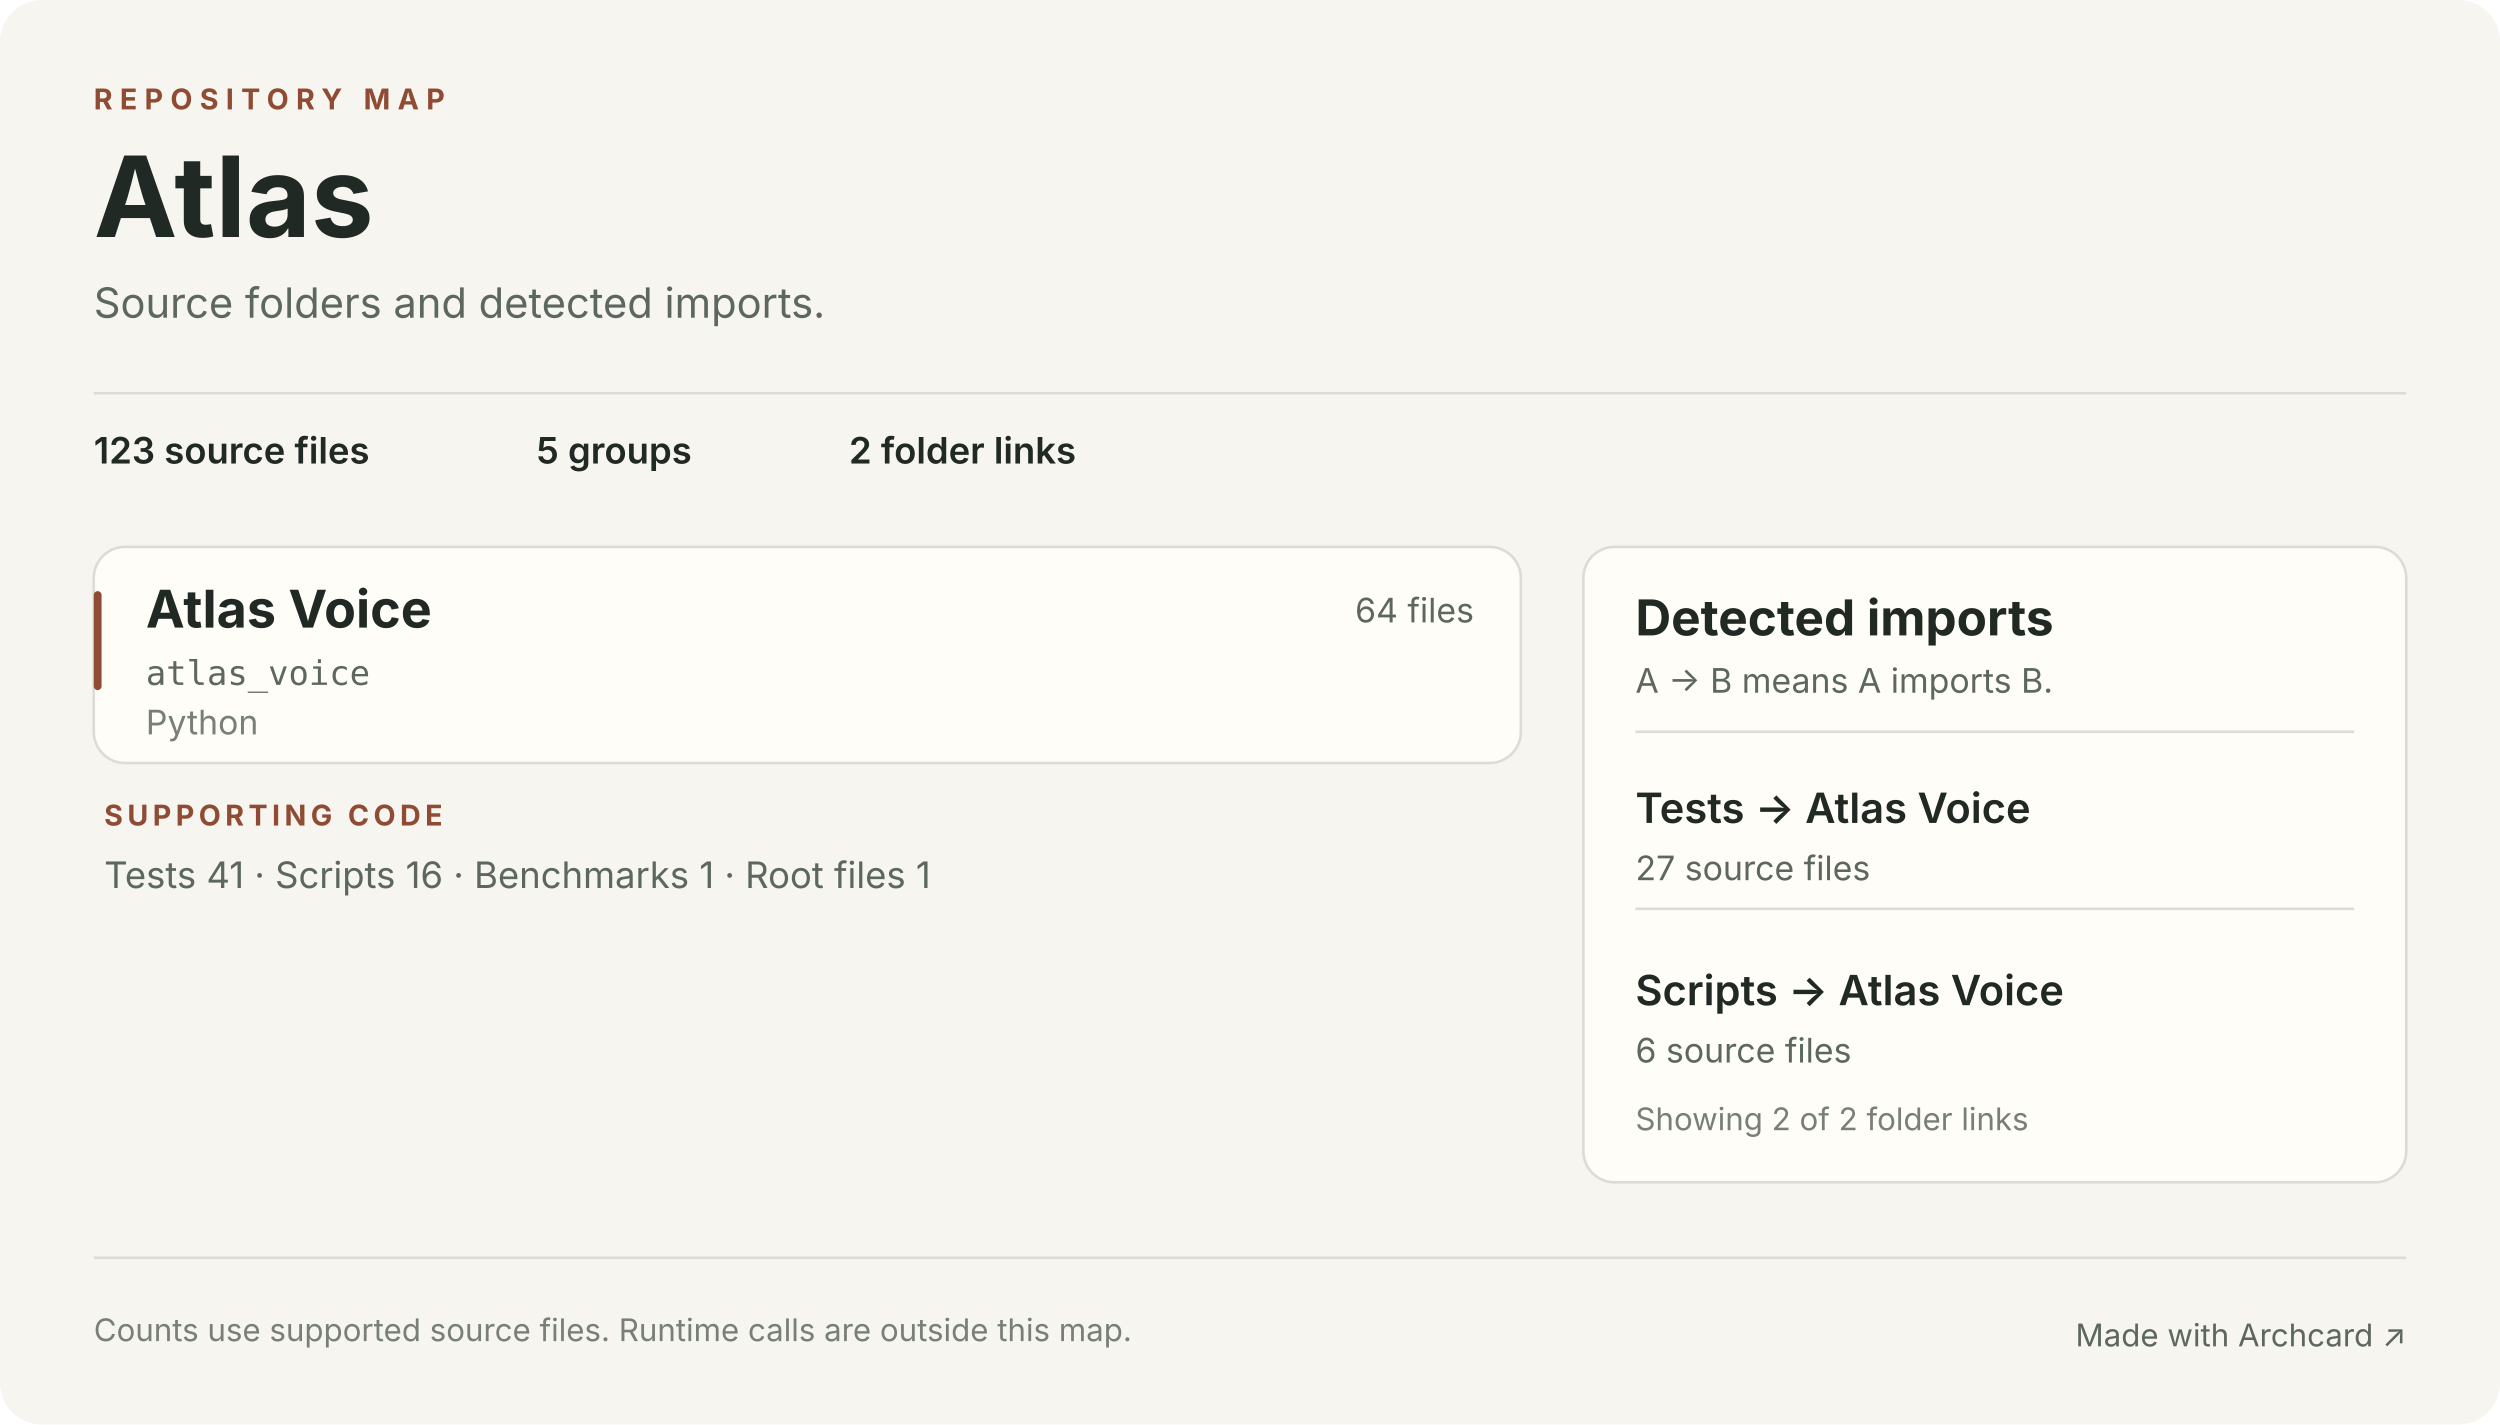
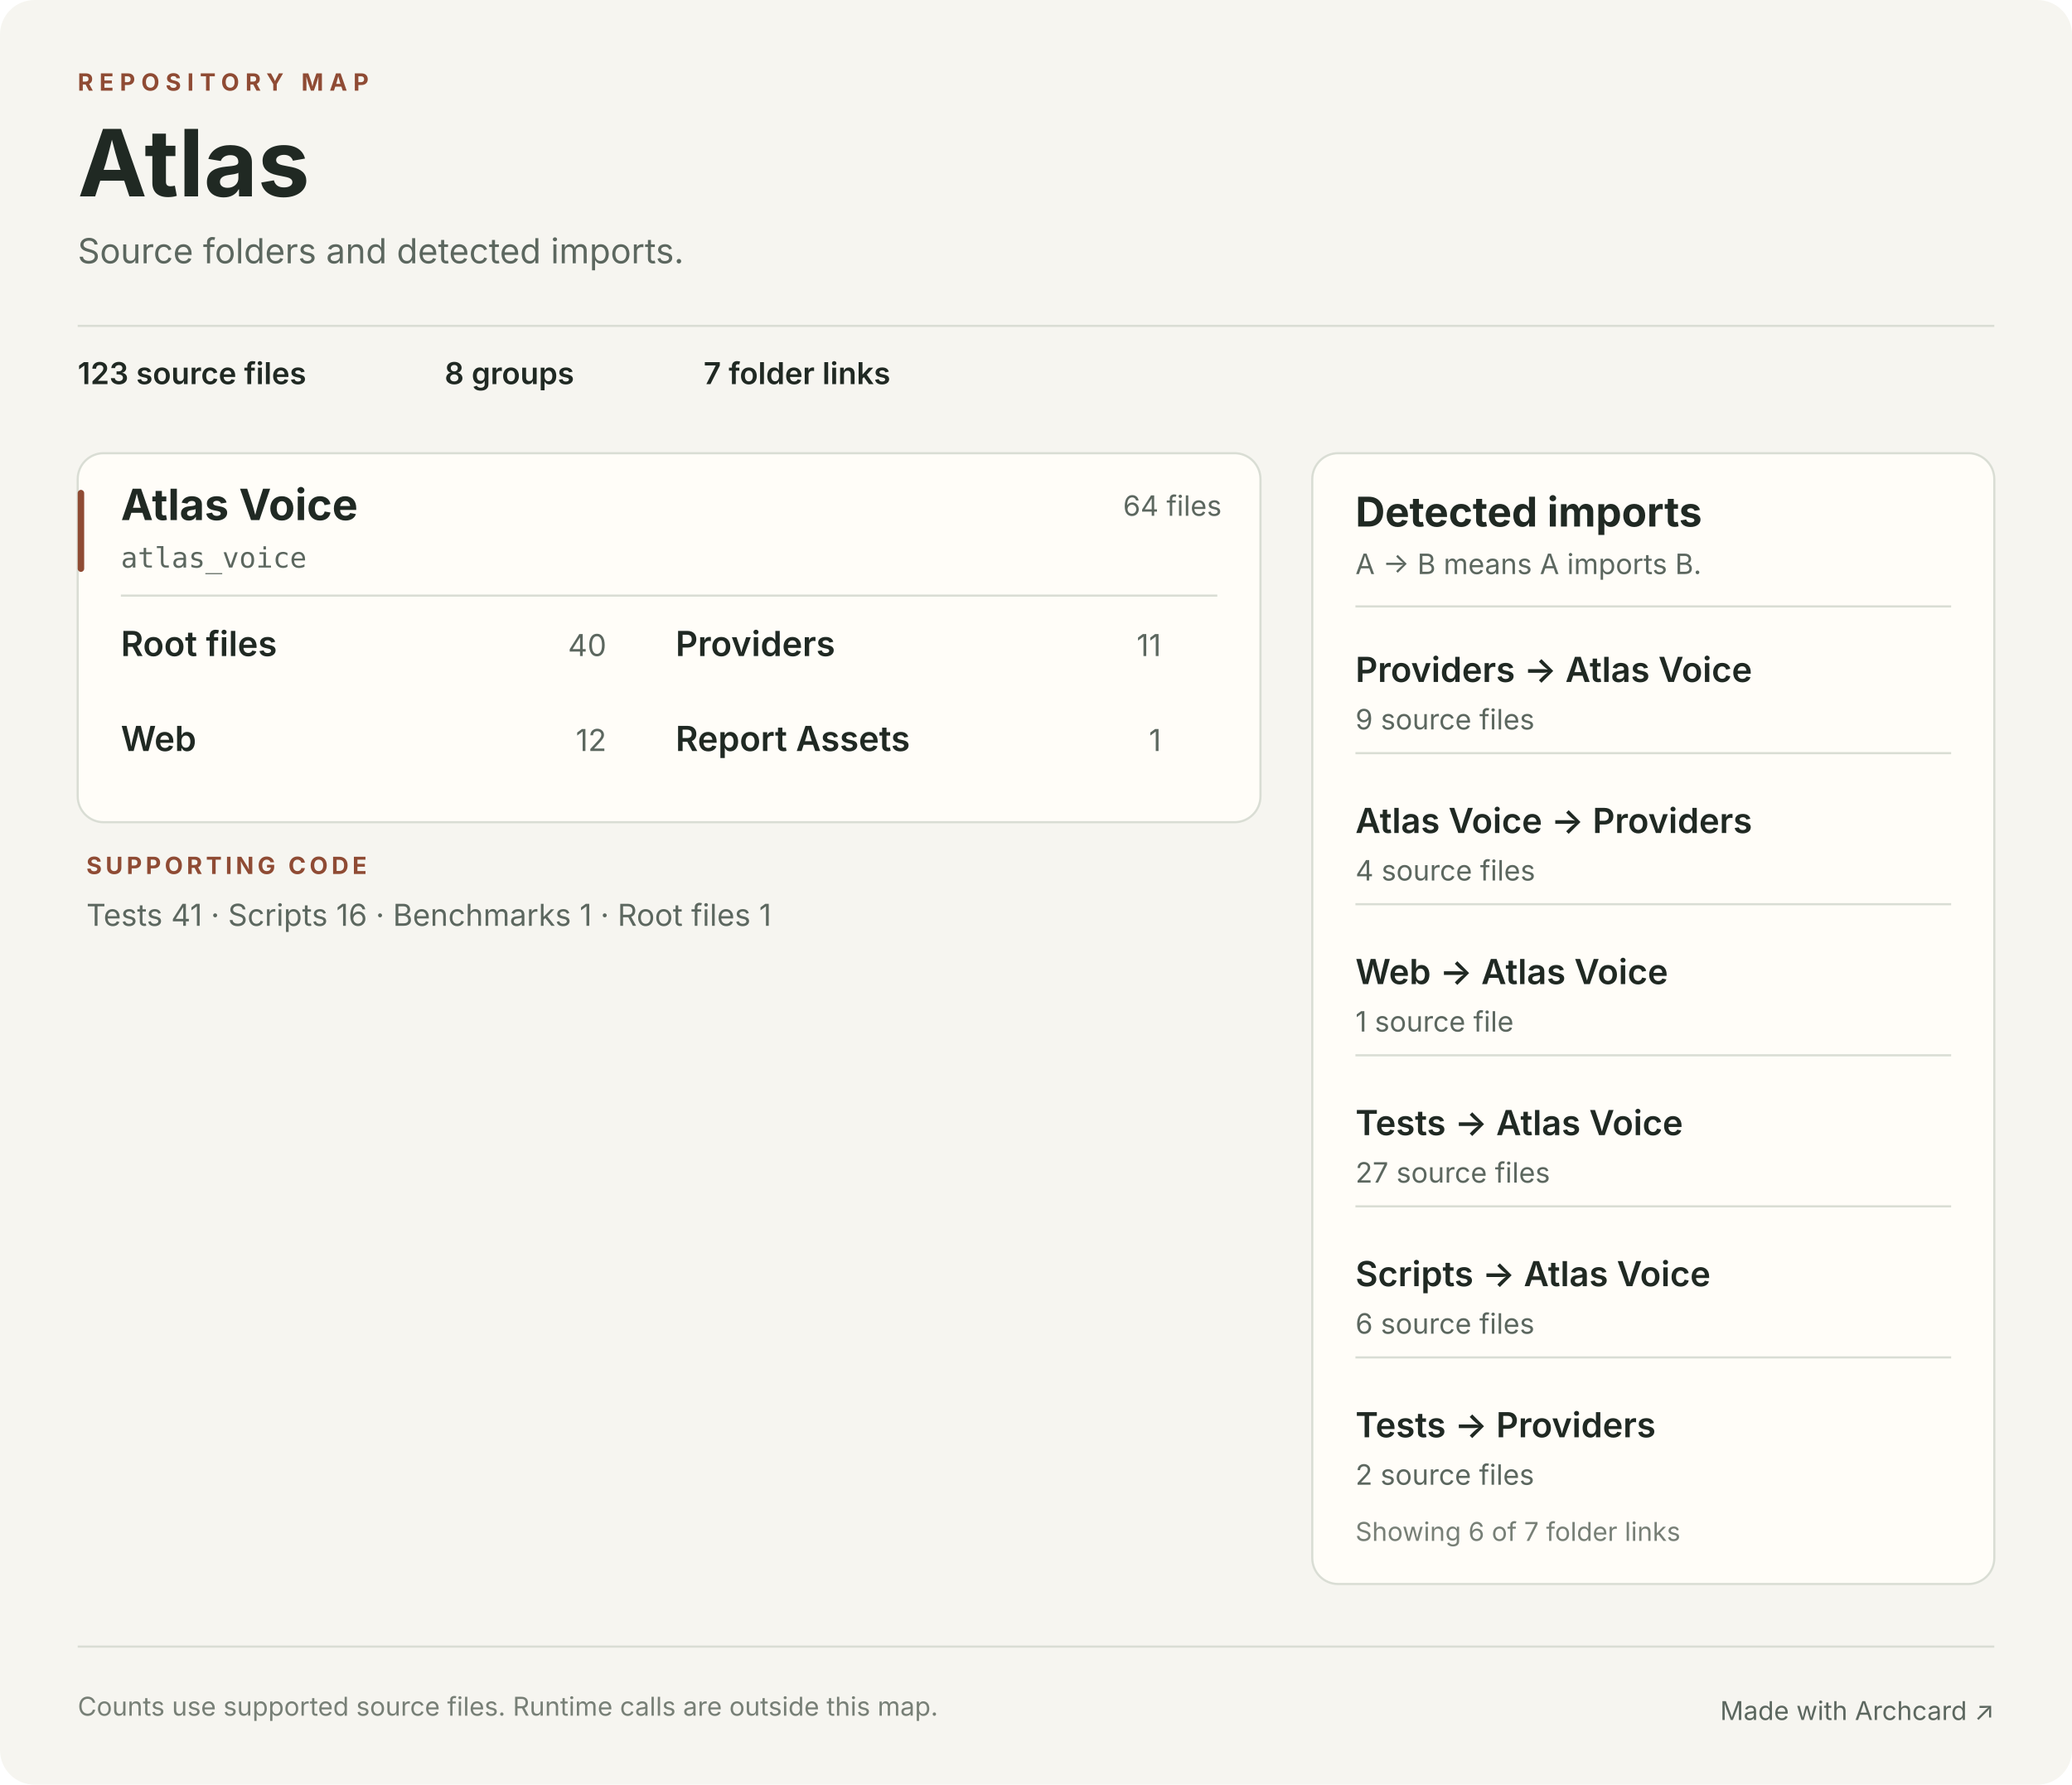
- <svg xmlns="http://www.w3.org/2000/svg" viewBox="0 0 960 547" width="960" height="547" role="img" aria-labelledby="title description">
-   <rect width="960" height="547" rx="16" fill="#F6F5F0" />
+ <svg xmlns="http://www.w3.org/2000/svg" viewBox="0 0 960 827" width="960" height="827" role="img" aria-labelledby="title description">
+   <rect width="960" height="827" rx="16" fill="#F6F5F0" />
  <text x="36" y="42" fill="#8F4B34" font-family="Inter, ui-sans-serif, system-ui, sans-serif" font-size="11" font-weight="700" letter-spacing="2.8">REPOSITORY MAP</text>
  <text x="36" y="91" fill="#202923" font-family="Inter, ui-sans-serif, system-ui, sans-serif" font-size="43" font-weight="700">Atlas</text>
  <text x="36" y="122" fill="#5C675F" font-family="Inter, ui-sans-serif, system-ui, sans-serif" font-size="16">Source folders and detected imports.</text>
  <line x1="36" y1="151" x2="924" y2="151" stroke="#D9DDD4" />
  <text x="36" y="178" fill="#202923" font-family="Inter, ui-sans-serif, system-ui, sans-serif" font-size="14" font-weight="600">123 source files</text>
-   <text x="206" y="178" fill="#202923" font-family="Inter, ui-sans-serif, system-ui, sans-serif" font-size="14" font-weight="600">5 groups</text>
-   <text x="326" y="178" fill="#202923" font-family="Inter, ui-sans-serif, system-ui, sans-serif" font-size="14" font-weight="600">2 folder links</text>
-   <rect x="36" y="210" width="548" height="83" rx="12" fill="#FFFDF8" stroke="#D9DDD4" />
+   <text x="206" y="178" fill="#202923" font-family="Inter, ui-sans-serif, system-ui, sans-serif" font-size="14" font-weight="600">8 groups</text>
+   <text x="326" y="178" fill="#202923" font-family="Inter, ui-sans-serif, system-ui, sans-serif" font-size="14" font-weight="600">7 folder links</text>
+   <rect x="36" y="210" width="548" height="171" rx="12" fill="#FFFDF8" stroke="#D9DDD4" />
  <rect x="36" y="227" width="3" height="38" rx="1.5" fill="#8F4B34" />
  <text x="56" y="241" fill="#202923" font-family="Inter, ui-sans-serif, system-ui, sans-serif" font-size="20" font-weight="650">Atlas Voice</text>
  <text x="566" y="239" fill="#5C675F" font-family="Inter, ui-sans-serif, system-ui, sans-serif" font-size="13" text-anchor="end">64 files</text>
  <text x="56" y="263" fill="#5C675F" font-family="ui-monospace, SFMono-Regular, Menlo, monospace" font-size="13">atlas_voice</text>
-   <text x="56" y="282" fill="#777F76" font-family="Inter, ui-sans-serif, system-ui, sans-serif" font-size="13">Python</text>
-   <text x="40" y="317" fill="#8F4B34" font-family="Inter, ui-sans-serif, system-ui, sans-serif" font-size="11" font-weight="700" letter-spacing="1.7">SUPPORTING CODE</text>
-   <text x="40" y="341" fill="#5C675F" font-family="Inter, ui-sans-serif, system-ui, sans-serif" font-size="14">Tests 41  ·  Scripts 16  ·  Benchmarks 1  ·  Root files 1</text>
-   <rect x="608" y="210" width="316" height="244" rx="12" fill="#FFFDF8" stroke="#D9DDD4" />
+   <line x1="56" y1="276" x2="564" y2="276" stroke="#D9DDD4" />
+   <text x="56" y="304" fill="#202923" font-family="Inter, ui-sans-serif, system-ui, sans-serif" font-size="16" font-weight="600">Root files</text>
+   <text x="281" y="304" fill="#5C675F" font-family="Inter, ui-sans-serif, system-ui, sans-serif" font-size="14" text-anchor="end">40</text>
+   <text x="313" y="304" fill="#202923" font-family="Inter, ui-sans-serif, system-ui, sans-serif" font-size="16" font-weight="600">Providers</text>
+   <text x="538" y="304" fill="#5C675F" font-family="Inter, ui-sans-serif, system-ui, sans-serif" font-size="14" text-anchor="end">11</text>
+   <text x="56" y="348" fill="#202923" font-family="Inter, ui-sans-serif, system-ui, sans-serif" font-size="16" font-weight="600">Web</text>
+   <text x="281" y="348" fill="#5C675F" font-family="Inter, ui-sans-serif, system-ui, sans-serif" font-size="14" text-anchor="end">12</text>
+   <text x="313" y="348" fill="#202923" font-family="Inter, ui-sans-serif, system-ui, sans-serif" font-size="16" font-weight="600">Report Assets</text>
+   <text x="538" y="348" fill="#5C675F" font-family="Inter, ui-sans-serif, system-ui, sans-serif" font-size="14" text-anchor="end">1</text>
+   <text x="40" y="405" fill="#8F4B34" font-family="Inter, ui-sans-serif, system-ui, sans-serif" font-size="11" font-weight="700" letter-spacing="1.7">SUPPORTING CODE</text>
+   <text x="40" y="429" fill="#5C675F" font-family="Inter, ui-sans-serif, system-ui, sans-serif" font-size="14">Tests 41  ·  Scripts 16  ·  Benchmarks 1  ·  Root files 1</text>
+   <rect x="608" y="210" width="316" height="524" rx="12" fill="#FFFDF8" stroke="#D9DDD4" />
  <text x="628" y="244" fill="#202923" font-family="Inter, ui-sans-serif, system-ui, sans-serif" font-size="19" font-weight="650">Detected imports</text>
  <text x="628" y="266" fill="#5C675F" font-family="Inter, ui-sans-serif, system-ui, sans-serif" font-size="13">A → B means A imports B.</text>
  <line x1="628" y1="281" x2="904" y2="281" stroke="#D9DDD4" />
  <g>
-     <text x="628" y="316" fill="#202923" font-family="Inter, ui-sans-serif, system-ui, sans-serif" font-size="16" font-weight="600">Tests  →  Atlas Voice</text>
-     <text x="628" y="338" fill="#5C675F" font-family="Inter, ui-sans-serif, system-ui, sans-serif" font-size="13">27 source files</text>
+     <text x="628" y="316" fill="#202923" font-family="Inter, ui-sans-serif, system-ui, sans-serif" font-size="16" font-weight="600">Providers  →  Atlas Voice</text>
+     <text x="628" y="338" fill="#5C675F" font-family="Inter, ui-sans-serif, system-ui, sans-serif" font-size="13">9 source files</text>
  </g>
  <line x1="628" y1="349" x2="904" y2="349" stroke="#D9DDD4" />
  <g>
-     <text x="628" y="386" fill="#202923" font-family="Inter, ui-sans-serif, system-ui, sans-serif" font-size="16" font-weight="600">Scripts  →  Atlas Voice</text>
-     <text x="628" y="408" fill="#5C675F" font-family="Inter, ui-sans-serif, system-ui, sans-serif" font-size="13">6 source files</text>
+     <text x="628" y="386" fill="#202923" font-family="Inter, ui-sans-serif, system-ui, sans-serif" font-size="16" font-weight="600">Atlas Voice  →  Providers</text>
+     <text x="628" y="408" fill="#5C675F" font-family="Inter, ui-sans-serif, system-ui, sans-serif" font-size="13">4 source files</text>
  </g>
-   <text x="628" y="434" fill="#777F76" font-family="Inter, ui-sans-serif, system-ui, sans-serif" font-size="12">Showing 2 of 2 folder links</text>
-   <line x1="36" y1="483" x2="924" y2="483" stroke="#D9DDD4" />
-   <text x="36" y="515" fill="#777F76" font-family="Inter, ui-sans-serif, system-ui, sans-serif" font-size="12">Counts use supported source files. Runtime calls are outside this map.</text>
+   <line x1="628" y1="419" x2="904" y2="419" stroke="#D9DDD4" />
+   <g>
+     <text x="628" y="456" fill="#202923" font-family="Inter, ui-sans-serif, system-ui, sans-serif" font-size="16" font-weight="600">Web  →  Atlas Voice</text>
+     <text x="628" y="478" fill="#5C675F" font-family="Inter, ui-sans-serif, system-ui, sans-serif" font-size="13">1 source file</text>
+   </g>
+   <line x1="628" y1="489" x2="904" y2="489" stroke="#D9DDD4" />
+   <g>
+     <text x="628" y="526" fill="#202923" font-family="Inter, ui-sans-serif, system-ui, sans-serif" font-size="16" font-weight="600">Tests  →  Atlas Voice</text>
+     <text x="628" y="548" fill="#5C675F" font-family="Inter, ui-sans-serif, system-ui, sans-serif" font-size="13">27 source files</text>
+   </g>
+   <line x1="628" y1="559" x2="904" y2="559" stroke="#D9DDD4" />
+   <g>
+     <text x="628" y="596" fill="#202923" font-family="Inter, ui-sans-serif, system-ui, sans-serif" font-size="16" font-weight="600">Scripts  →  Atlas Voice</text>
+     <text x="628" y="618" fill="#5C675F" font-family="Inter, ui-sans-serif, system-ui, sans-serif" font-size="13">6 source files</text>
+   </g>
+   <line x1="628" y1="629" x2="904" y2="629" stroke="#D9DDD4" />
+   <g>
+     <text x="628" y="666" fill="#202923" font-family="Inter, ui-sans-serif, system-ui, sans-serif" font-size="16" font-weight="600">Tests  →  Providers</text>
+     <text x="628" y="688" fill="#5C675F" font-family="Inter, ui-sans-serif, system-ui, sans-serif" font-size="13">2 source files</text>
+   </g>
+   <text x="628" y="714" fill="#777F76" font-family="Inter, ui-sans-serif, system-ui, sans-serif" font-size="12">Showing 6 of 7 folder links</text>
+   <line x1="36" y1="763" x2="924" y2="763" stroke="#D9DDD4" />
+   <text x="36" y="795" fill="#777F76" font-family="Inter, ui-sans-serif, system-ui, sans-serif" font-size="12">Counts use supported source files. Runtime calls are outside this map.</text>
  <a href="https://github.com/skipauthenticate/archcard" target="_blank">
-     <text x="924" y="517" fill="#5C675F" font-family="Inter, ui-sans-serif, system-ui, sans-serif" font-size="12" text-anchor="end">Made with Archcard ↗</text>
+     <text x="924" y="797" fill="#5C675F" font-family="Inter, ui-sans-serif, system-ui, sans-serif" font-size="12" text-anchor="end">Made with Archcard ↗</text>
  </a>
</svg>
